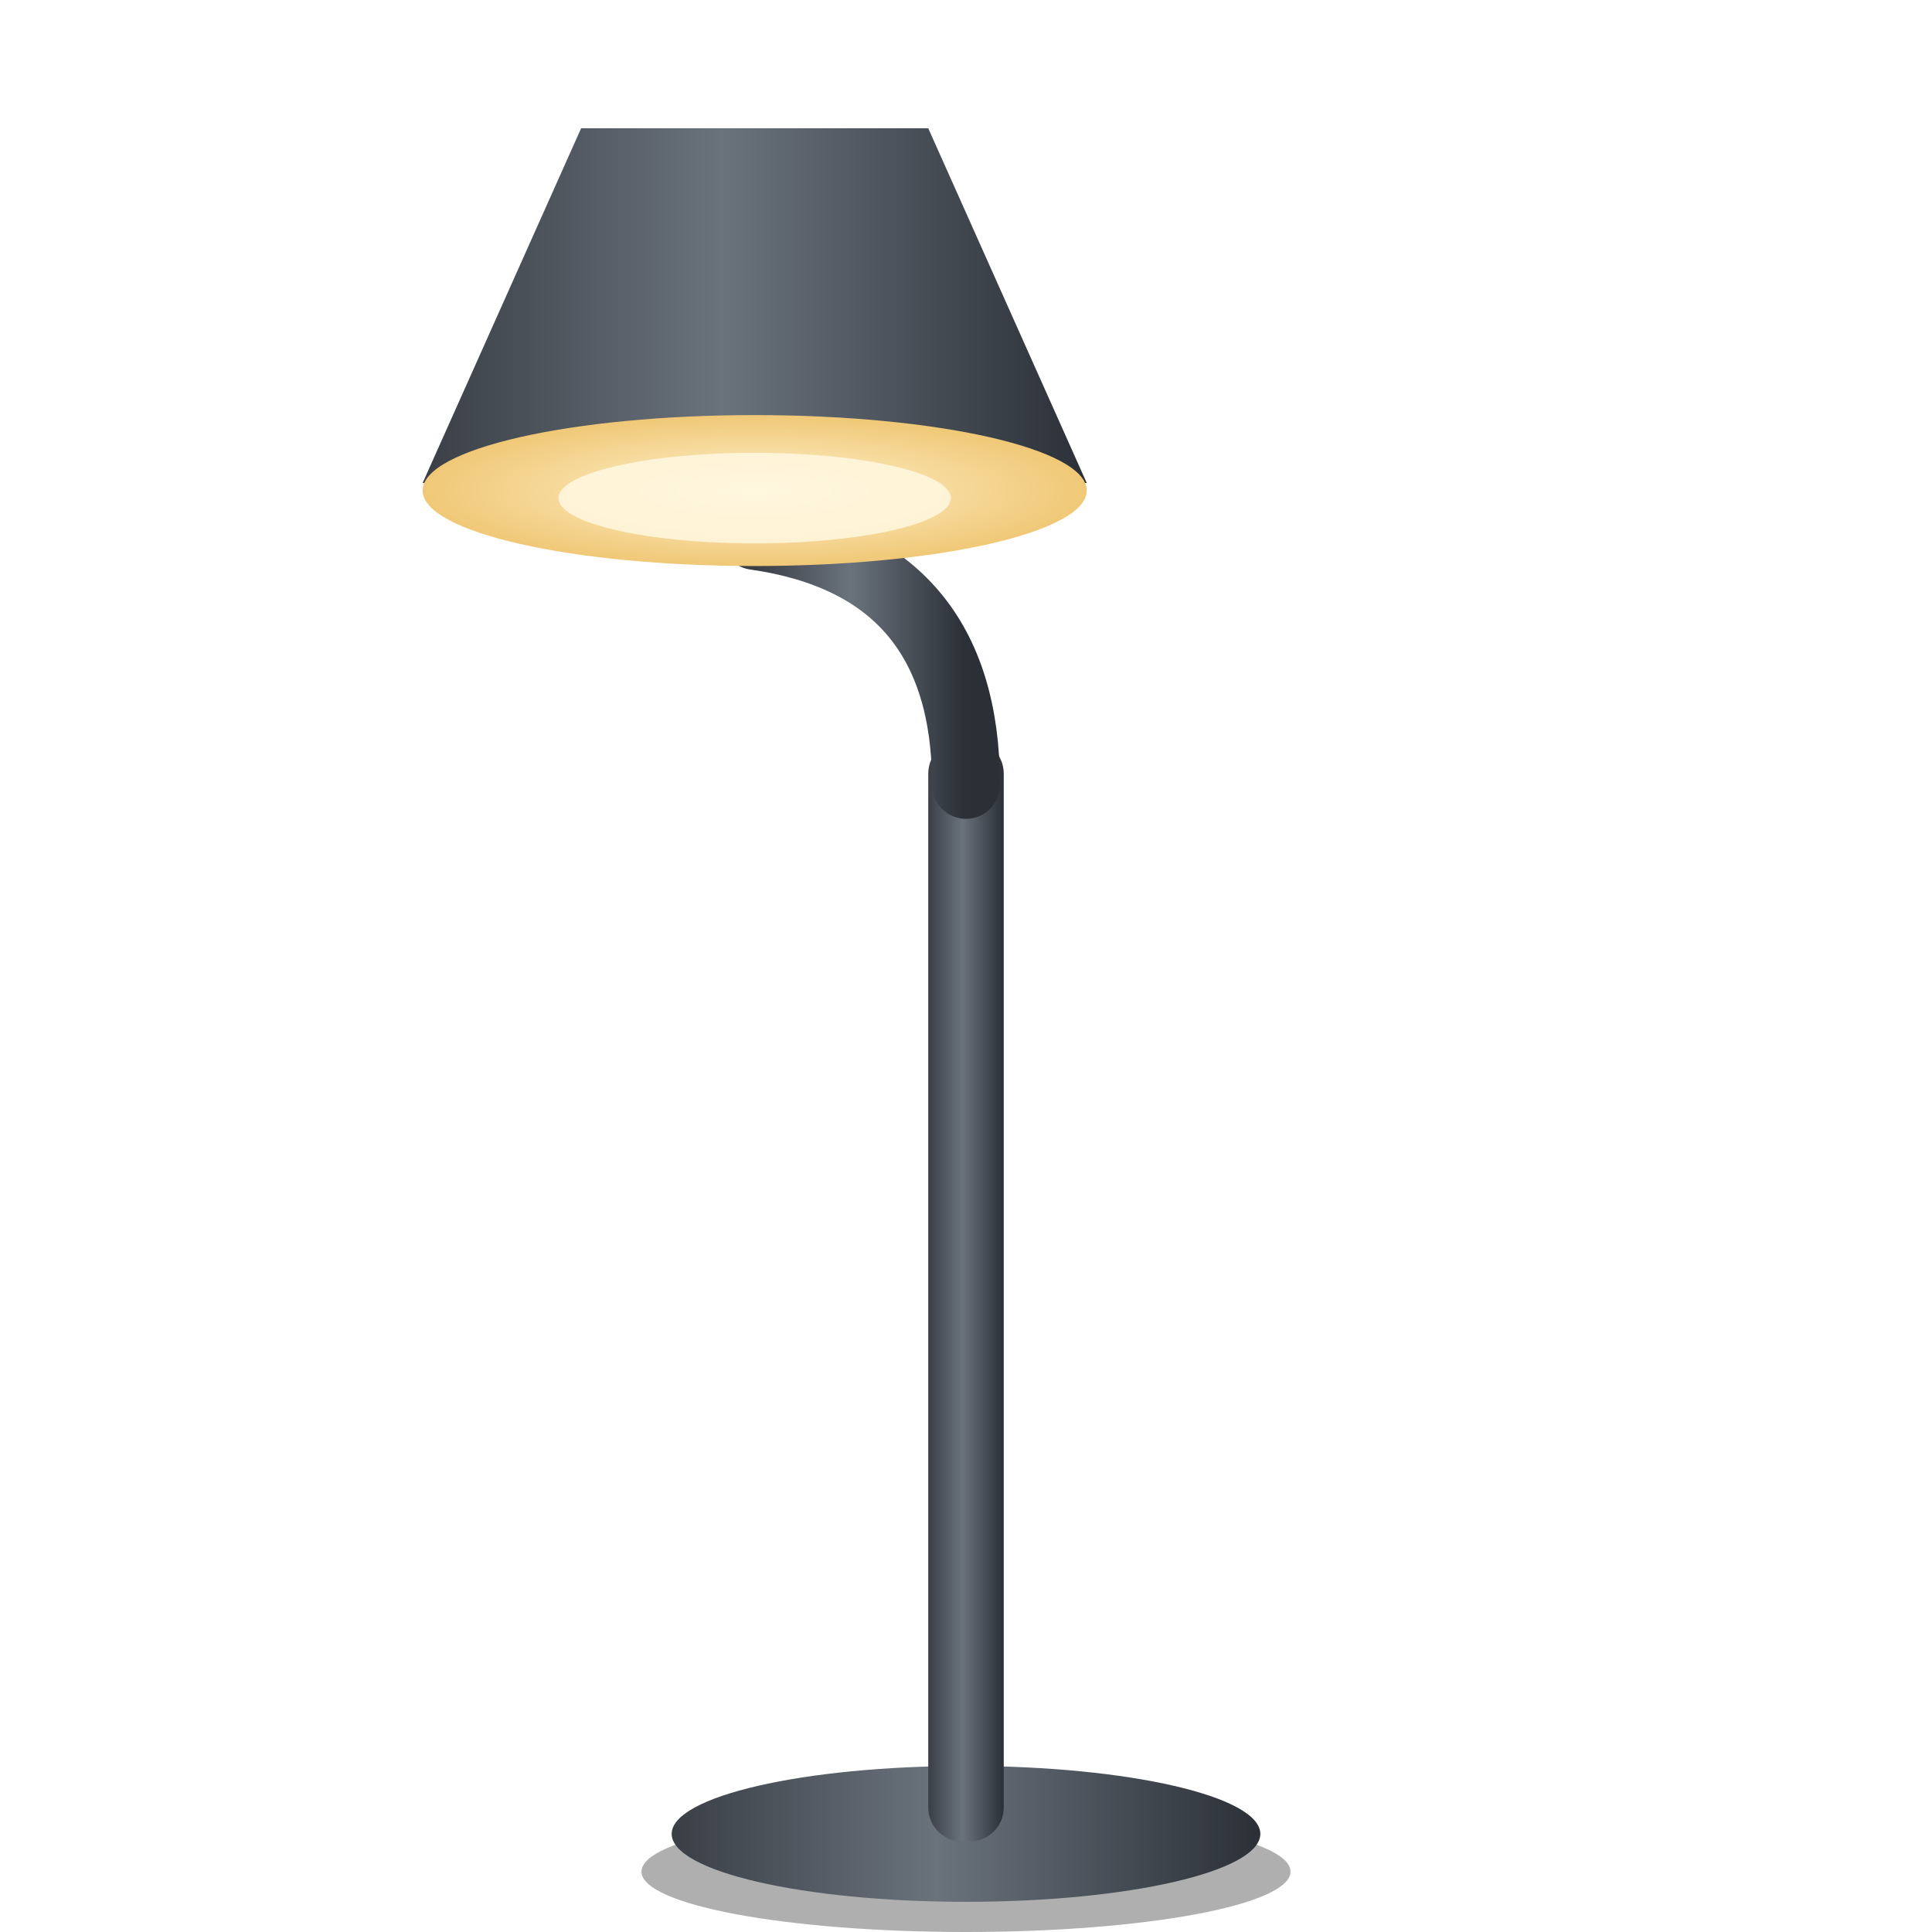
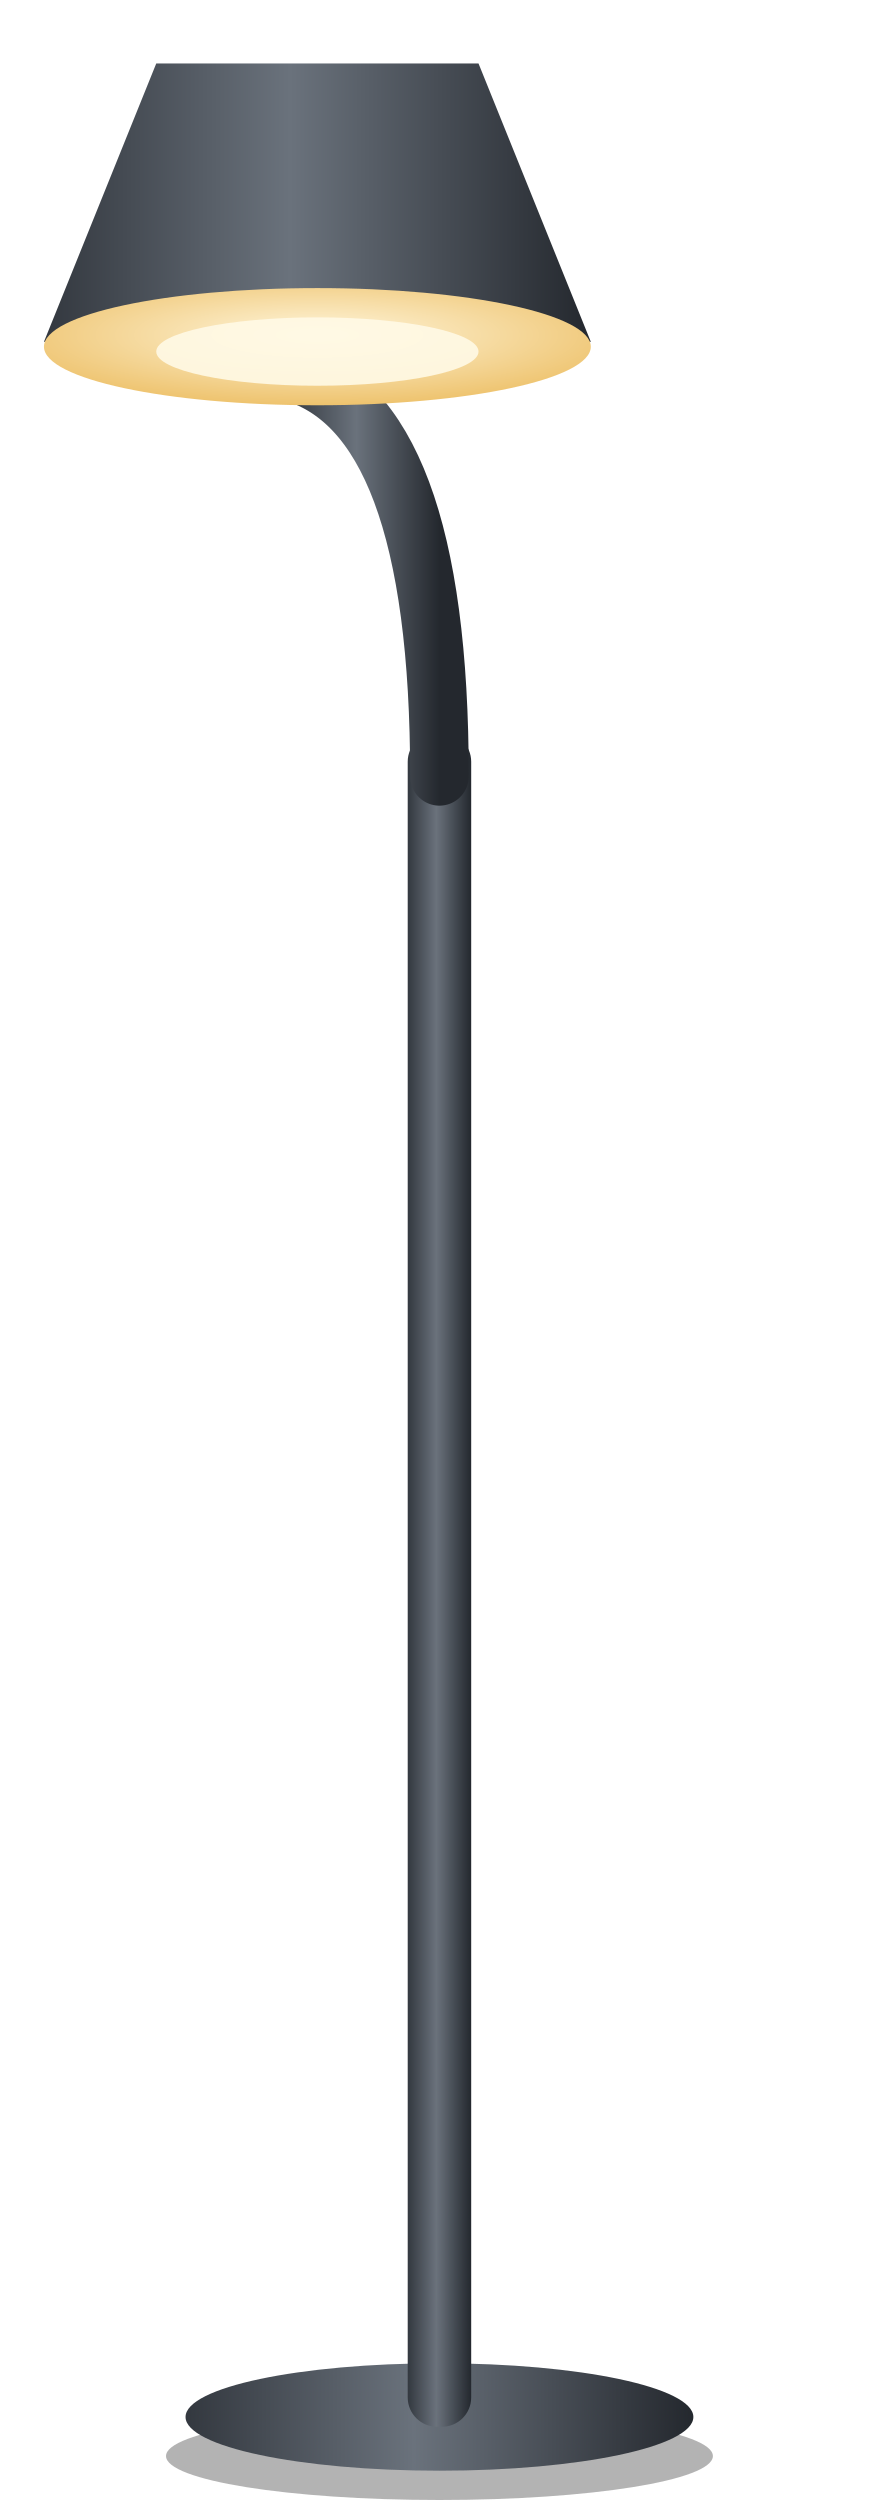
- <svg xmlns="http://www.w3.org/2000/svg" viewBox="0 0 512 512" width="512" height="512">
+ <svg xmlns="http://www.w3.org/2000/svg" viewBox="0 0 360 1024" width="360" height="1024">
  <defs>
    <linearGradient id="metal" x1="0" y1="0" x2="1" y2="0">
-       <stop offset="0" stop-color="#3a3f46" />
+       <stop offset="0" stop-color="#33383f" />
      <stop offset=".45" stop-color="#6a727c" />
-       <stop offset="1" stop-color="#2b3037" />
-     </linearGradient>
-     <linearGradient id="wood" x1="0" y1="0" x2="1" y2="0">
-       <stop offset="0" stop-color="#7a5230" />
-       <stop offset=".5" stop-color="#a06f3f" />
-       <stop offset="1" stop-color="#6b4527" />
+       <stop offset="1" stop-color="#24282e" />
    </linearGradient>
    <linearGradient id="leaf" x1="0" y1="0" x2="0" y2="1">
      <stop offset="0" stop-color="#5aa06a" />
-       <stop offset="1" stop-color="#2f6b41" />
+       <stop offset="1" stop-color="#2b6039" />
    </linearGradient>
    <linearGradient id="pot" x1="0" y1="0" x2="1" y2="0">
-       <stop offset="0" stop-color="#9c5f43" />
+       <stop offset="0" stop-color="#8e5540" />
      <stop offset=".5" stop-color="#c07d55" />
-       <stop offset="1" stop-color="#8a513a" />
+       <stop offset="1" stop-color="#7d4934" />
    </linearGradient>
-     <linearGradient id="mug" x1="0" y1="0" x2="1" y2="0">
-       <stop offset="0" stop-color="#c8ccd2" />
+     <linearGradient id="cup" x1="0" y1="0" x2="1" y2="0">
+       <stop offset="0" stop-color="#bcc2c9" />
      <stop offset=".45" stop-color="#f2f4f7" />
-       <stop offset="1" stop-color="#aeb4bc" />
+       <stop offset="1" stop-color="#a3a9b1" />
    </linearGradient>
-     <radialGradient id="bulb" cx=".5" cy=".5" r=".5">
-       <stop offset="0" stop-color="#fff3d0" />
-       <stop offset="1" stop-color="#f0c877" />
+     <radialGradient id="bulb" cx=".5" cy=".4" r=".6">
+       <stop offset="0" stop-color="#fff6dc" />
+       <stop offset="1" stop-color="#eec36e" />
    </radialGradient>
    <linearGradient id="fur" x1="0" y1="0" x2="0" y2="1">
-       <stop offset="0" stop-color="#4a4239" />
-       <stop offset="1" stop-color="#2c2620" />
+       <stop offset="0" stop-color="#4c443a" />
+       <stop offset="1" stop-color="#2a251f" />
    </linearGradient>
  </defs>
-   <ellipse cx="256" cy="496" rx="86" ry="16" fill="#1a1a1a" opacity=".35" />
-   <ellipse cx="256" cy="486" rx="78" ry="18" fill="url(#metal)" />
-   <rect x="246" y="196" width="20" height="292" rx="9" fill="url(#metal)" />
-   <path d="M256 208 Q256 150 200 142" stroke="url(#metal)" stroke-width="18" fill="none" stroke-linecap="round" />
-   <path d="M112 128 L288 128 L246 34 L154 34 Z" fill="url(#metal)" />
-   <ellipse cx="200" cy="130" rx="88" ry="20" fill="url(#bulb)" />
-   <ellipse cx="200" cy="132" rx="52" ry="12" fill="#fff8e0" opacity=".85" />
+   <ellipse cx="180" cy="1006" rx="112" ry="18" fill="#000" opacity=".3" />
+   <ellipse cx="180" cy="990" rx="104" ry="22" fill="url(#metal)" />
+   <rect x="167" y="300" width="26" height="694" rx="12" fill="url(#metal)" />
+   <path d="M180 318 Q180 168 118 152" stroke="url(#metal)" stroke-width="24" fill="none" stroke-linecap="round" />
+   <path d="M18 140 L242 140 L196 26 L64 26 Z" fill="url(#metal)" />
+   <ellipse cx="130" cy="142" rx="112" ry="24" fill="url(#bulb)" />
+   <ellipse cx="130" cy="144" rx="66" ry="14" fill="#fff9e6" opacity=".9" />
</svg>
